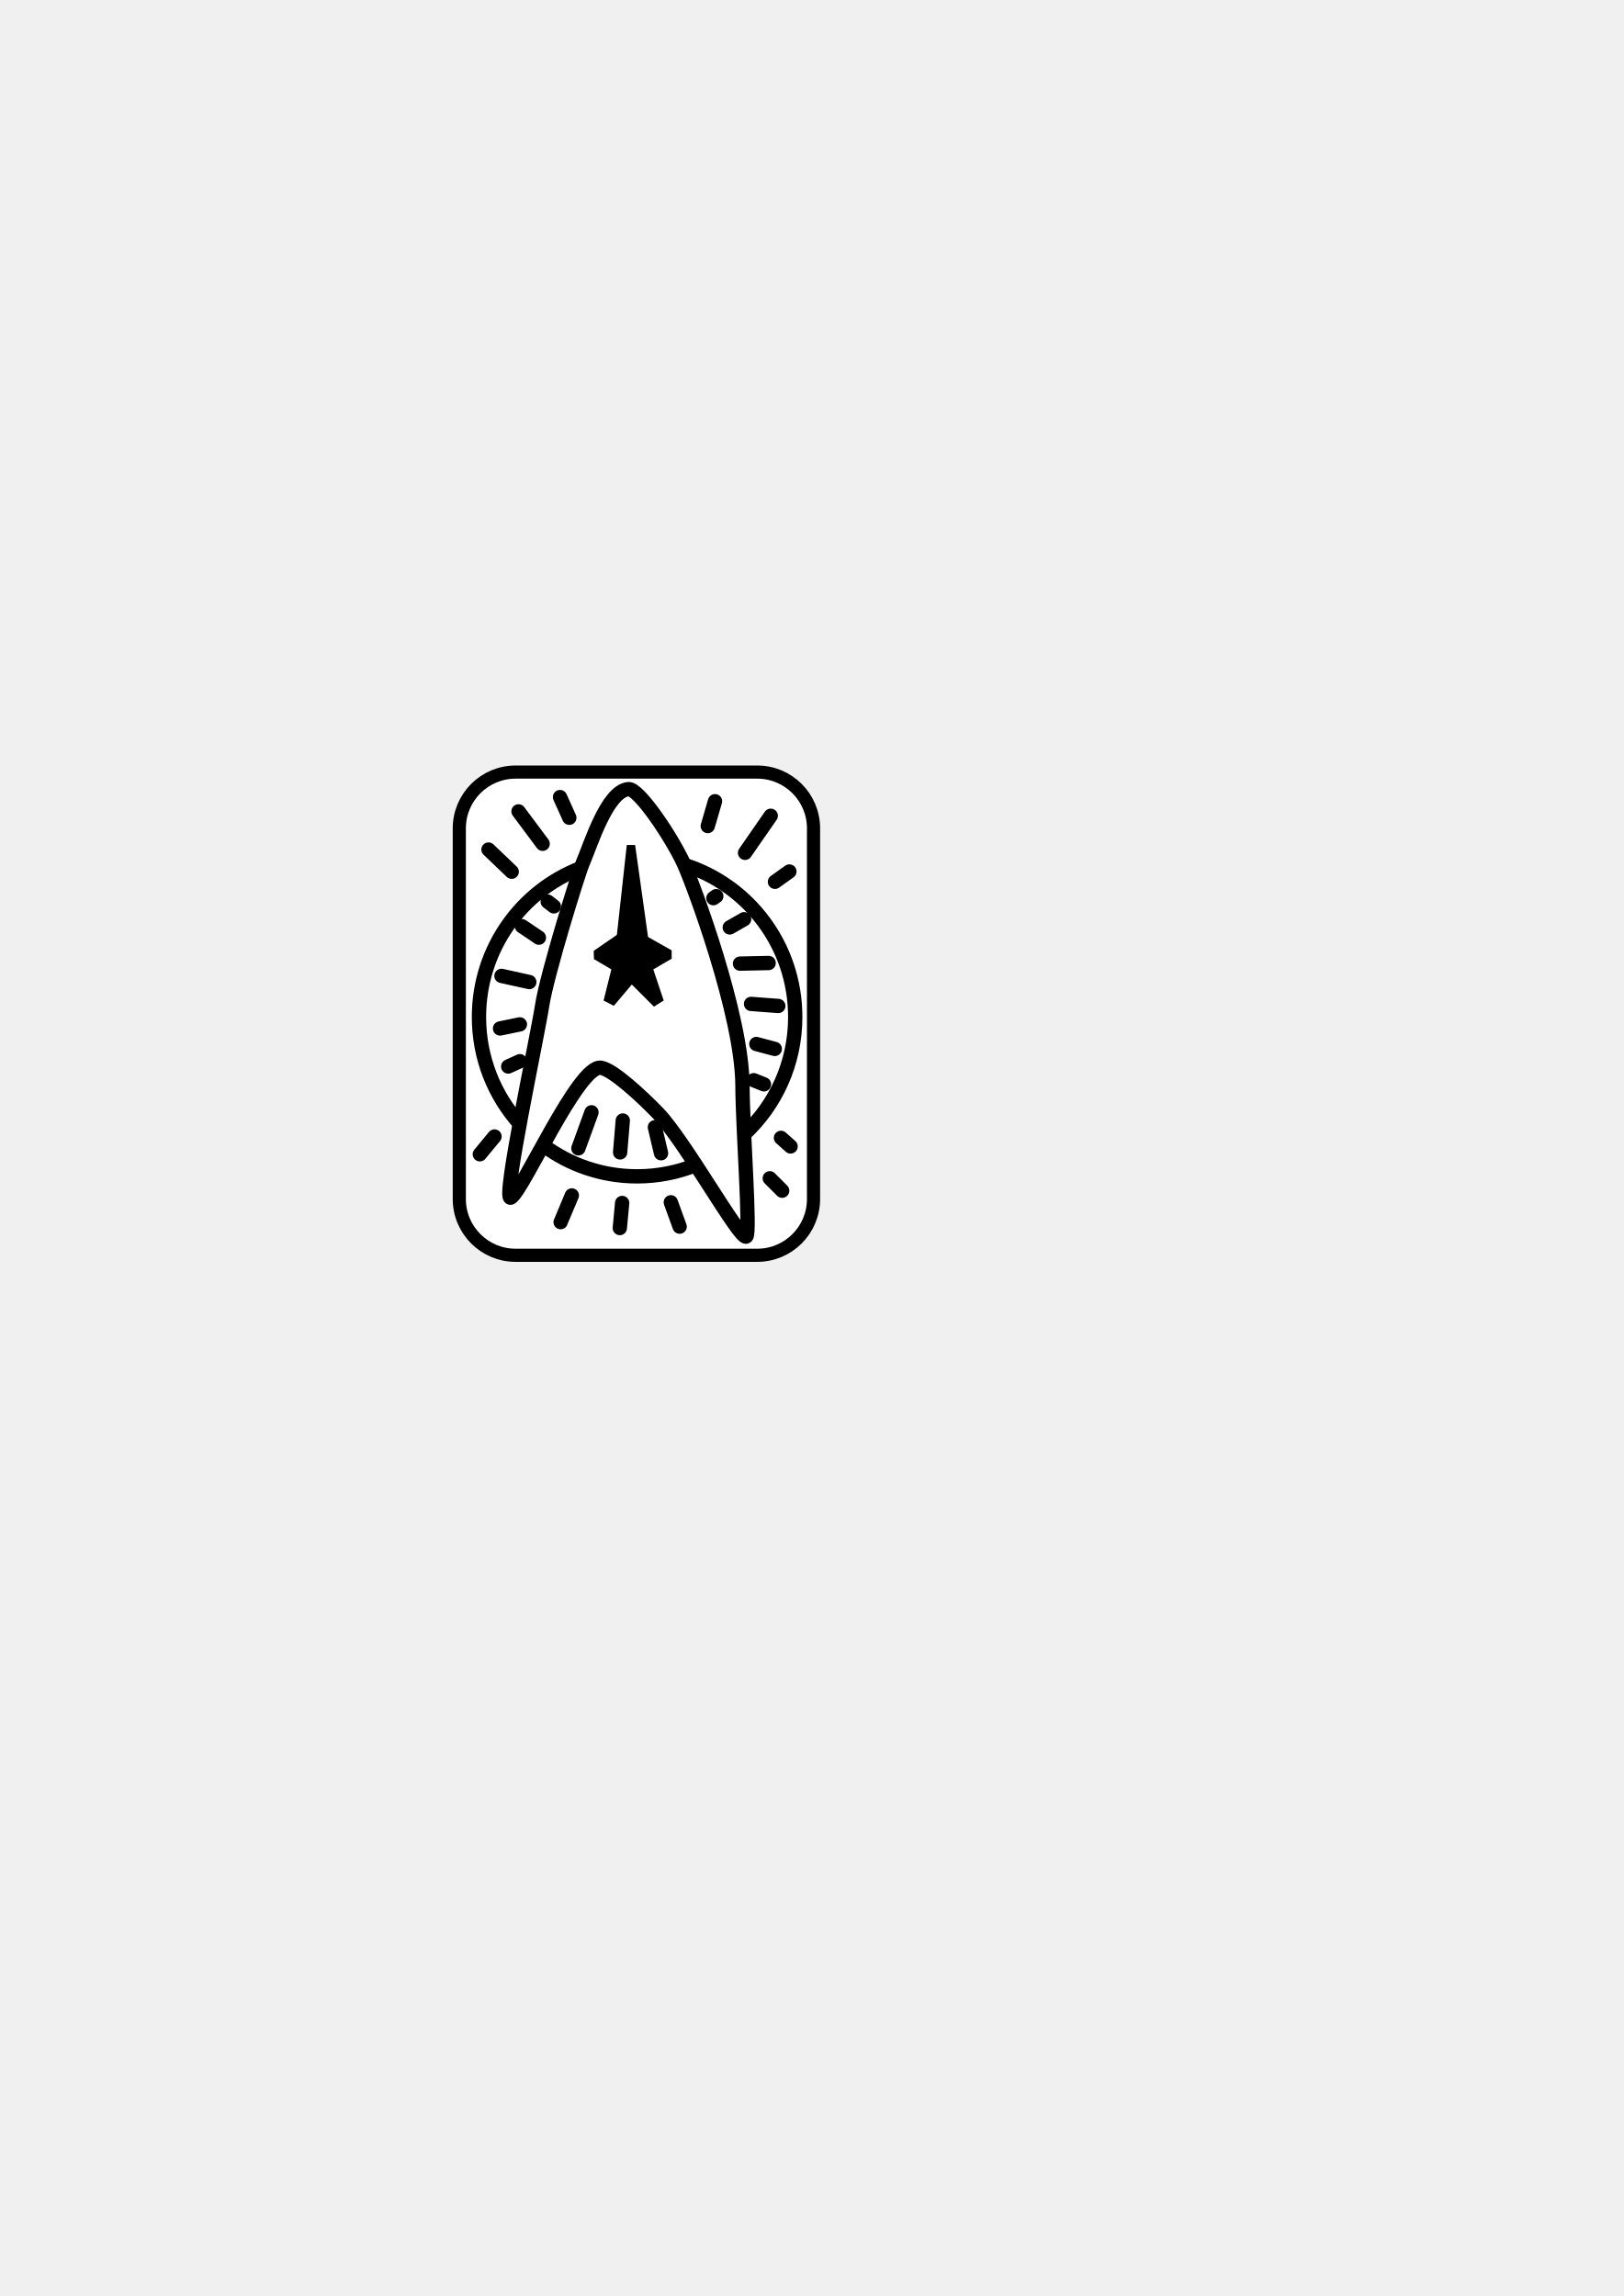
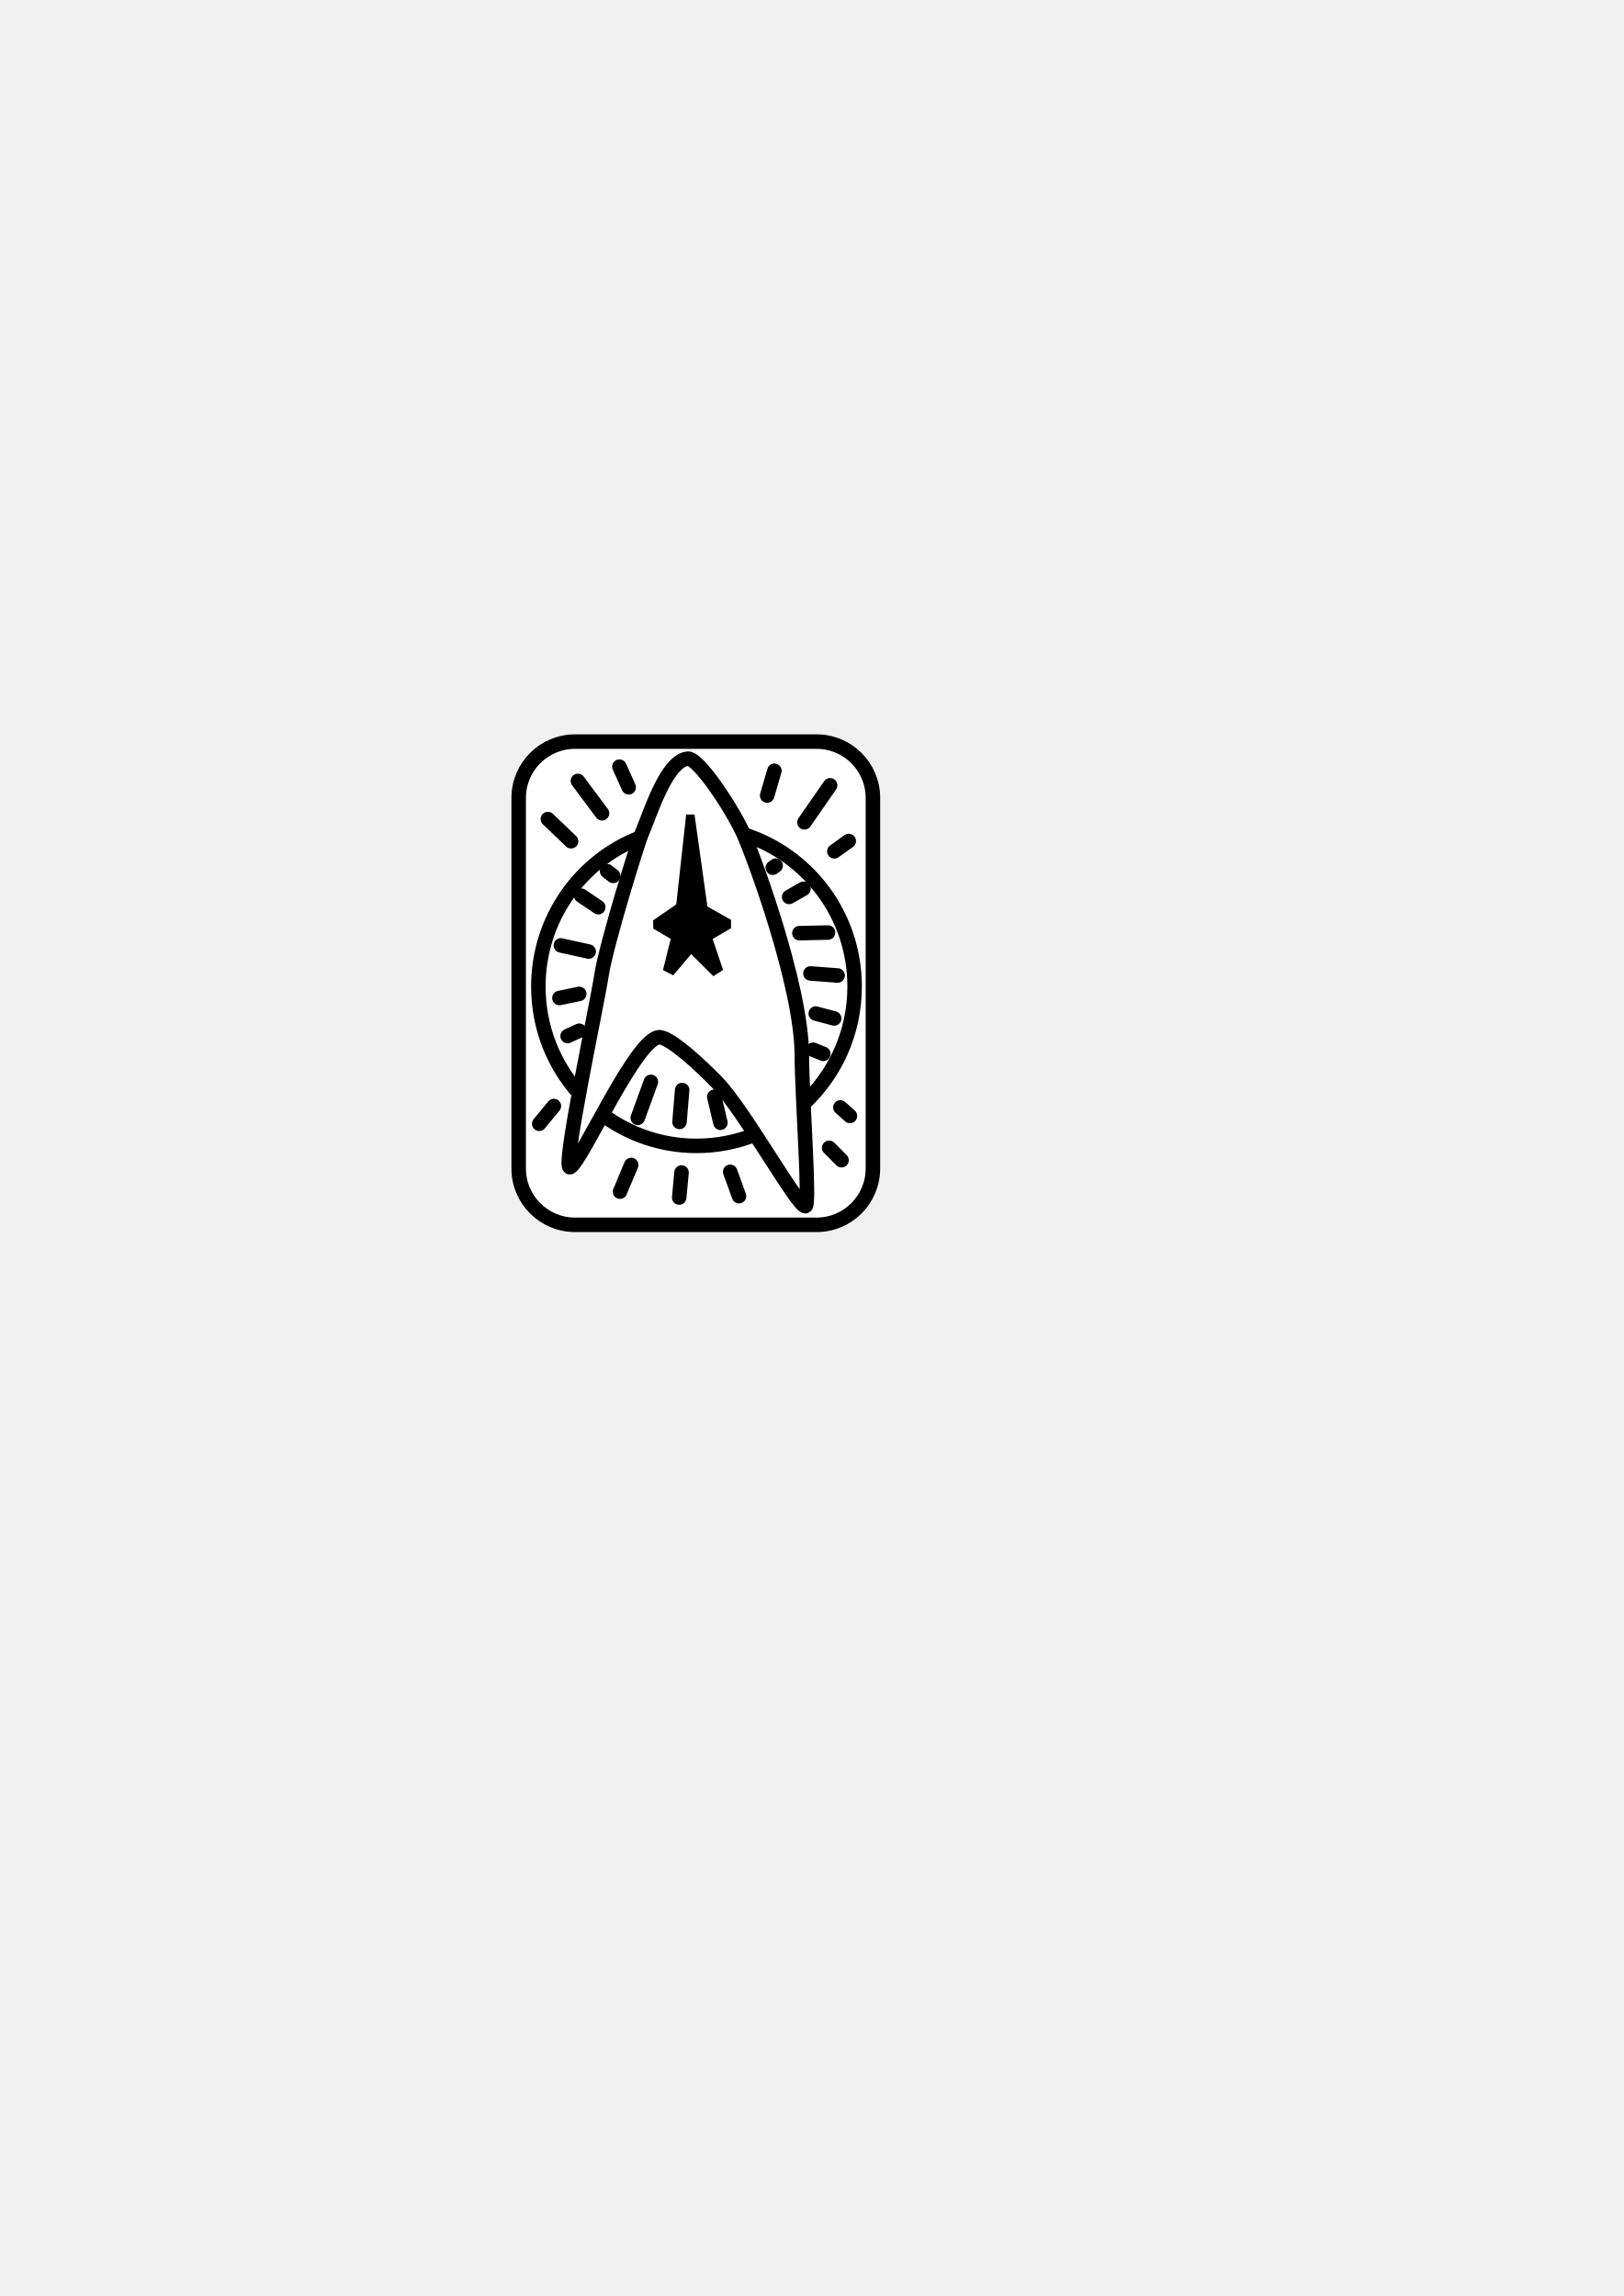
<svg xmlns="http://www.w3.org/2000/svg" width="210mm" height="297mm" id="svg4579" version="1.1">
  <defs id="defs4581" />
  <g id="layer1">
    <g transform="matrix(-1,0,0,1,767.4286,-73.78105)" id="g3649">
-       <rect style="fill:#ffffff;fill-opacity:1;fill-rule:nonzero;stroke:#000000;stroke-width:6.426;stroke-linecap:round;stroke-linejoin:round;stroke-miterlimit:10;stroke-opacity:1;stroke-dasharray:none" id="rect5014" width="173.155" height="236.247" x="-542.912" y="451.251" transform="scale(-1,1)" ry="27.53" />
-       <path style="fill:none;stroke:#000000;stroke-width:7;stroke-miterlimit:10;stroke-opacity:1" d="M 284.049 424.347 C 254.871 435.486 234.129 463.911 234.129 497.219 L 234.129 497.219 C 234.129 517.286 241.658 535.581 254.025 549.392 " id="path11213" transform="matrix(-1,0,0,1,767.4286,73.78105)" />
-       <path id="path3588-8" d="m 460.301,459.6 c -5,-0.7 -21.3,23.6 -27.3,36.8 -4.4,9.7 -28.3,73.5 -28.5,108 -0.1,21.8 -4.1,73.3 -1.8,74 3.4,1 29.8,-46.5 43,-60.3 8,-8.3 22.1,-21.4 28,-22.3 11,-1.5 38.1,60.2 44,63.5 4.5,2.5 -12.9,-78.4 -15.3,-94 -2.3,-15 -18,-65.7 -19.8,-69.5 -3.8,-8.7 -11.8,-35.2 -22.3,-36.2 z" stroke-miterlimit="10" style="fill:#ffffff;stroke:#000000;stroke-width:7;stroke-miterlimit:10;stroke-opacity:1" />
-       <path style="fill:none;stroke:#000000;stroke-width:7;stroke-miterlimit:10;stroke-opacity:1" d="M 363.769 554.545 C 379.114 540.308 388.729 519.895 388.729 497.219 C 388.729 462.308 365.941 432.761 334.538 422.86 " id="path11209" transform="matrix(-1,0,0,1,767.4286,73.78105)" />
-       <path style="fill:none;stroke:#000000;stroke-width:7;stroke-miterlimit:10;stroke-opacity:1" d="M 265.411 559.817 C 278.268 569.432 294.189 575.119 311.429 575.119 C 321.528 575.119 331.176 573.167 340.019 569.617 " id="path11205" transform="matrix(-1,0,0,1,767.4286,73.78105)" />
-       <g id="g3590" style="stroke:#000000;stroke-opacity:1;fill:#000000;fill-opacity:1">
-         <path style="fill:#000000;stroke:#000000;stroke-opacity:1;fill-opacity:1" d="m 457.4,487.4 3.2,0 5.6,50.9 -15.9,-0.3 z" id="polygon3592" />
+       <g transform="matrix(-1,0,0,1,894.5191,-157.6284)" id="g10542">
+         <rect ry="27.53" y="593.981" x="380.634" height="236.247" width="173.155" id="rect5014-3" style="fill:#ffffff;fill-opacity:1;fill-rule:nonzero;stroke:#000000;stroke-width:7.087;stroke-linecap:round;stroke-linejoin:round;stroke-miterlimit:7.677;stroke-opacity:1;stroke-dasharray:none" />
+         <path id="path11213-0" d="m 440.166,640.859 c -29.177,11.139 -49.92,39.565 -49.92,72.872 l 0,0 c 0,20.067 7.529,38.362 19.896,52.173" style="fill:none;stroke:#000000;stroke-width:7.087;stroke-miterlimit:7.677;stroke-opacity:1;stroke-dasharray:none" />
+         <path style="fill:#ffffff;stroke:#000000;stroke-width:7.087;stroke-miterlimit:7.677;stroke-opacity:1;stroke-dasharray:none" stroke-miterlimit="10" d="m 463.245,602.33 c 5,-0.7 21.3,23.6 27.3,36.8 4.4,9.7 28.3,73.5 28.5,108 0.1,21.8 4.1,73.3 1.8,74 -3.4,1 -29.8,-46.5 -43,-60.3 -8,-8.3 -22.1,-21.4 -28,-22.3 -11,-1.5 -38.1,60.2 -44,63.5 -4.5,2.5 12.9,-78.4 15.3,-94 2.3,-15 18,-65.7 19.8,-69.5 3.8,-8.7 11.8,-35.2 22.3,-36.2 z" id="path3588-8-8" />
+         <path id="path11209-6" d="m 519.887,771.056 c 15.345,-14.236 24.959,-34.649 24.959,-57.326 0,-34.911 -22.788,-64.458 -54.191,-74.359" style="fill:none;stroke:#000000;stroke-width:7.087;stroke-miterlimit:7.677;stroke-opacity:1;stroke-dasharray:none" />
+         <path id="path11205-6" d="m 421.529,776.329 c 12.857,9.614 28.778,15.302 46.017,15.302 10.1,0 19.747,-1.952 28.591,-5.502" style="fill:none;stroke:#000000;stroke-width:7.087;stroke-miterlimit:7.677;stroke-opacity:1;stroke-dasharray:none" />
+         <g style="fill:#000000;fill-opacity:1;stroke:#000000;stroke-opacity:1" id="g3590-0" transform="matrix(-1,0,0,1,923.5463,142.7307)">
+           <path id="polygon3592-2" d="m 457.4,487.4 3.2,0 5.6,50.9 -15.9,-0.3 z" style="fill:#000000;fill-opacity:1;stroke:#000000;stroke-opacity:1" />
+         </g>
+         <g style="fill:#000000;fill-opacity:1;stroke:#000000;stroke-opacity:1" id="g3594-1" transform="matrix(-1,0,0,1,923.5463,142.7307)">
+           <path id="polygon3596-7" d="m 476.7,538.9 -0.1,3.5 -18.8,11.1 0.9,-27 z" style="fill:#000000;fill-opacity:1;stroke:#000000;stroke-opacity:1" />
+         </g>
+         <g style="fill:#000000;fill-opacity:1;stroke:#000000;stroke-opacity:1" id="g3598-6" transform="matrix(-1,0,0,1,923.5463,142.7307)">
+           <path id="polygon3600-9" d="m 439.6,542.2 0,-3.5 20.5,-11.6 -0.1,27 z" style="fill:#000000;fill-opacity:1;stroke:#000000;stroke-opacity:1" />
+         </g>
+         <g style="fill:#000000;fill-opacity:1;stroke:#000000;stroke-opacity:1" id="g3602-7" transform="matrix(-1,0,0,1,923.5463,142.7307)">
+           <path id="polygon3604-7" d="m 471.8,562.7 -4.3,2.2 -12.6,-14.9 12.2,-6.2 z" style="fill:#000000;fill-opacity:1;stroke:#000000;stroke-opacity:1" />
+         </g>
+         <g style="fill:#000000;fill-opacity:1;stroke:#000000;stroke-opacity:1" id="g3606-1" transform="matrix(-1,0,0,1,923.5463,142.7307)">
+           <path id="polygon3608-0" d="m 447.7,565.3 -4.1,-2.6 6.2,-18.5 11.7,7.3 z" style="fill:#000000;fill-opacity:1;stroke:#000000;stroke-opacity:1" />
+         </g>
+         <path id="line3610-8" d="m 536.546,708.331 -13.3,-1" style="fill:none;stroke:#000000;stroke-width:7.087;stroke-linecap:round;stroke-miterlimit:7.677;stroke-opacity:1;stroke-dasharray:none" />
+         <path id="line3612-1" d="m 531.846,687.331 -14,0.3" style="fill:none;stroke:#000000;stroke-width:7.087;stroke-linecap:round;stroke-miterlimit:7.677;stroke-opacity:1;stroke-dasharray:none" />
+         <path id="line3614-4" d="m 519.846,665.931 -7,4" style="fill:none;stroke:#000000;stroke-width:7.087;stroke-linecap:round;stroke-miterlimit:7.677;stroke-opacity:1;stroke-dasharray:none" />
+         <path id="line3616-7" d="m 534.846,729.331 -9,-2.4" style="fill:none;stroke:#000000;stroke-width:7.087;stroke-linecap:round;stroke-miterlimit:7.677;stroke-opacity:1;stroke-dasharray:none" />
+         <path id="line3618-5" d="m 506.246,654.631 -1.4,1" style="fill:none;stroke:#000000;stroke-width:7.087;stroke-linecap:round;stroke-miterlimit:7.677;stroke-opacity:1;stroke-dasharray:none" />
+         <path id="line3620-0" d="m 529.546,746.631 -5,-2" style="fill:none;stroke:#000000;stroke-width:7.087;stroke-linecap:round;stroke-miterlimit:7.677;stroke-opacity:1;stroke-dasharray:none" />
+         <path id="line3622-0" d="m 479.246,780.331 -3,-12.7" style="fill:none;stroke:#000000;stroke-width:7.087;stroke-linecap:round;stroke-miterlimit:7.677;stroke-opacity:1;stroke-dasharray:none" />
+         <path id="line3624-4" d="m 459.246,779.931 1.3,-15.6" style="fill:none;stroke:#000000;stroke-width:7.087;stroke-linecap:round;stroke-miterlimit:7.677;stroke-opacity:1;stroke-dasharray:none" />
+         <path id="line3626-7" d="m 438.846,777.931 6.4,-17.6" style="fill:none;stroke:#000000;stroke-width:7.087;stroke-linecap:round;stroke-miterlimit:7.677;stroke-opacity:1;stroke-dasharray:none" />
+         <path id="line3628-2" d="m 419.546,674.931 -8.3,-5.6" style="fill:none;stroke:#000000;stroke-width:7.087;stroke-linecap:round;stroke-miterlimit:7.677;stroke-opacity:1;stroke-dasharray:none" />
+         <path id="line3630-6" d="m 414.846,696.631 -13.6,-3" style="fill:none;stroke:#000000;stroke-width:7.087;stroke-linecap:round;stroke-miterlimit:7.677;stroke-opacity:1;stroke-dasharray:none" />
+         <path id="line3632-1" d="m 410.246,717.331 -9.7,2" style="fill:none;stroke:#000000;stroke-width:7.087;stroke-linecap:round;stroke-miterlimit:7.677;stroke-opacity:1;stroke-dasharray:none" />
+         <path id="line3634-7" d="m 410.246,735.331 -5.7,2.6" style="fill:none;stroke:#000000;stroke-width:7.087;stroke-linecap:round;stroke-miterlimit:7.677;stroke-opacity:1;stroke-dasharray:none" />
+         <path id="line3636-6" d="m 426.846,659.631 -3,-2.3" style="fill:none;stroke:#000000;stroke-width:7.087;stroke-linecap:round;stroke-miterlimit:7.677;stroke-opacity:1;stroke-dasharray:none" />
+         <path id="path5018-4" d="m 534.936,647.62 7.05,-5.03" style="fill:none;stroke:#000000;stroke-width:7.087;stroke-linecap:round;stroke-linejoin:miter;stroke-miterlimit:7.677;stroke-opacity:1;stroke-dasharray:none" />
+         <path id="path5020-4" d="M 406.251,642.699 394.899,631.853" style="fill:none;stroke:#000000;stroke-width:7.087;stroke-linecap:round;stroke-linejoin:miter;stroke-miterlimit:7.677;stroke-opacity:1;stroke-dasharray:none" />
+         <path id="path5024-1" d="m 435.637,800.962 c -5.352,12.845 -5.474,13.05 -5.474,13.05" style="fill:none;stroke:#000000;stroke-width:7.087;stroke-linecap:round;stroke-linejoin:miter;stroke-miterlimit:7.677;stroke-opacity:1;stroke-dasharray:none" />
+         <path id="path5026-6" d="m 460.24,804.643 -1.143,12.254" style="fill:none;stroke:#000000;stroke-width:7.087;stroke-linecap:round;stroke-linejoin:miter;stroke-miterlimit:7.677;stroke-opacity:1;stroke-dasharray:none" />
+         <path id="path5028-4" d="m 484.027,804.318 4.317,11.893" style="fill:none;stroke:#000000;stroke-width:7.087;stroke-linecap:round;stroke-linejoin:miter;stroke-miterlimit:7.677;stroke-opacity:1;stroke-dasharray:none" />
+         <path id="path5032-9" d="m 397.848,772.141 -7.173,8.688" style="fill:none;stroke:#000000;stroke-width:7.087;stroke-linecap:round;stroke-linejoin:miter;stroke-miterlimit:7.677;stroke-opacity:1;stroke-dasharray:none" />
+         <path id="path5034-2" d="m 421.37,629.03 -11.792,-15.833" style="fill:none;stroke:#000000;stroke-width:7.087;stroke-linecap:round;stroke-linejoin:miter;stroke-miterlimit:7.677;stroke-opacity:1;stroke-dasharray:none" />
+         <path id="path5036-6" d="m 520.314,633.452 12.554,-18.11" style="fill:none;stroke:#000000;stroke-width:7.087;stroke-linecap:round;stroke-linejoin:miter;stroke-miterlimit:7.677;stroke-opacity:1;stroke-dasharray:none" />
+         <path id="path5038-1" d="m 429.869,606.214 4.546,10.102" style="fill:none;stroke:#000000;stroke-width:7.087;stroke-linecap:round;stroke-linejoin:miter;stroke-miterlimit:7.677;stroke-opacity:1;stroke-dasharray:none" />
+         <path id="path5040-6" d="m 505.631,608.234 -3.536,12.122" style="fill:none;stroke:#000000;stroke-width:7.087;stroke-linecap:round;stroke-linejoin:miter;stroke-miterlimit:7.677;stroke-opacity:1;stroke-dasharray:none" />
+         <path id="path5042-3" d="m 537.884,772.817 4.689,4.184" style="fill:none;stroke:#000000;stroke-width:7.087;stroke-linecap:round;stroke-linejoin:miter;stroke-miterlimit:7.677;stroke-opacity:1;stroke-dasharray:none" />
+         <path id="path5048-7" d="m 532.4,792.587 6.061,6.061" style="fill:none;stroke:#000000;stroke-width:7.087;stroke-linecap:round;stroke-linejoin:miter;stroke-miterlimit:7.677;stroke-opacity:1;stroke-dasharray:none" />
      </g>
-       <g id="g3594" style="stroke:#000000;stroke-opacity:1;fill:#000000;fill-opacity:1">
-         <path style="fill:#000000;stroke:#000000;stroke-opacity:1;fill-opacity:1" d="m 476.7,538.9 -0.1,3.5 -18.8,11.1 0.9,-27 z" id="polygon3596" />
-       </g>
-       <g id="g3598" style="stroke:#000000;stroke-opacity:1;fill:#000000;fill-opacity:1">
-         <path style="fill:#000000;stroke:#000000;stroke-opacity:1;fill-opacity:1" d="m 439.6,542.2 0,-3.5 20.5,-11.6 -0.1,27 z" id="polygon3600" />
-       </g>
-       <g id="g3602" style="stroke:#000000;stroke-opacity:1;fill:#000000;fill-opacity:1">
-         <path style="fill:#000000;stroke:#000000;stroke-opacity:1;fill-opacity:1" d="m 471.8,562.7 -4.3,2.2 -12.6,-14.9 12.2,-6.2 z" id="polygon3604" />
-       </g>
-       <g id="g3606" style="stroke:#000000;stroke-opacity:1;fill:#000000;fill-opacity:1">
-         <path style="fill:#000000;stroke:#000000;stroke-opacity:1;fill-opacity:1" d="m 447.7,565.3 -4.1,-2.6 6.2,-18.5 11.7,7.3 z" id="polygon3608" />
-       </g>
-       <path style="fill:none;stroke:#000000;stroke-width:7;stroke-linecap:round;stroke-miterlimit:10;stroke-opacity:1" d="m 387,565.6 13.3,-1" id="line3610" />
-       <path style="fill:none;stroke:#000000;stroke-width:7;stroke-linecap:round;stroke-miterlimit:10;stroke-opacity:1" d="m 391.7,544.6 14,0.3" id="line3612" />
-       <path style="fill:none;stroke:#000000;stroke-width:7;stroke-linecap:round;stroke-miterlimit:10;stroke-opacity:1" d="m 403.7,523.2 7,4" id="line3614" />
-       <path style="fill:none;stroke:#000000;stroke-width:7;stroke-linecap:round;stroke-miterlimit:10;stroke-opacity:1" d="m 388.7,586.6 9,-2.4" id="line3616" />
-       <path style="fill:none;stroke:#000000;stroke-width:7;stroke-linecap:round;stroke-miterlimit:10;stroke-opacity:1" d="m 417.3,511.9 1.4,1" id="line3618" />
-       <path style="fill:none;stroke:#000000;stroke-width:7;stroke-linecap:round;stroke-miterlimit:10;stroke-opacity:1" d="m 394,603.9 5,-2" id="line3620" />
-       <path style="fill:none;stroke:#000000;stroke-width:7;stroke-linecap:round;stroke-miterlimit:10;stroke-opacity:1" d="m 444.3,637.6 3,-12.7" id="line3622" />
-       <path style="fill:none;stroke:#000000;stroke-width:7;stroke-linecap:round;stroke-miterlimit:10;stroke-opacity:1" d="M 464.3,637.2 463,621.6" id="line3624" />
-       <path style="fill:none;stroke:#000000;stroke-width:7;stroke-linecap:round;stroke-miterlimit:10;stroke-opacity:1" d="m 484.7,635.2 -6.4,-17.6" id="line3626" />
-       <path style="fill:none;stroke:#000000;stroke-width:7;stroke-linecap:round;stroke-miterlimit:10;stroke-opacity:1" d="m 504,532.2 8.3,-5.6" id="line3628" />
-       <path style="fill:none;stroke:#000000;stroke-width:7;stroke-linecap:round;stroke-miterlimit:10;stroke-opacity:1" d="m 508.7,553.9 13.6,-3" id="line3630" />
-       <path style="fill:none;stroke:#000000;stroke-width:7;stroke-linecap:round;stroke-miterlimit:10;stroke-opacity:1" d="m 513.3,574.6 9.7,2" id="line3632" />
-       <path style="fill:none;stroke:#000000;stroke-width:7;stroke-linecap:round;stroke-miterlimit:10;stroke-opacity:1" d="M 513.3,592.6 519,595.2" id="line3634" />
-       <path style="fill:none;stroke:#000000;stroke-width:7;stroke-linecap:round;stroke-miterlimit:10;stroke-opacity:1" d="m 496.7,516.9 3,-2.3" id="line3636" />
-       <path style="fill:none;stroke:#000000;stroke-width:7.002;stroke-linecap:round;stroke-linejoin:miter;stroke-miterlimit:4;stroke-opacity:1;stroke-dasharray:none" d="m 388.611,504.889 -7.05,-5.03" id="path5018" />
-       <path style="fill:none;stroke:#000000;stroke-width:7.002;stroke-linecap:round;stroke-linejoin:miter;stroke-miterlimit:4;stroke-opacity:1;stroke-dasharray:none" d="m 517.296,499.969 11.352,-10.847" id="path5020" />
-       <path style="fill:none;stroke:#000000;stroke-width:7.002;stroke-linecap:round;stroke-linejoin:miter;stroke-miterlimit:4;stroke-opacity:1;stroke-dasharray:none" d="m 487.91,658.231 c 5.352,12.845 5.474,13.05 5.474,13.05" id="path5024" />
-       <path style="fill:none;stroke:#000000;stroke-width:7.002;stroke-linecap:round;stroke-linejoin:miter;stroke-miterlimit:4;stroke-opacity:1;stroke-dasharray:none" d="m 463.306,661.912 1.143,12.254" id="path5026" />
-       <path style="fill:none;stroke:#000000;stroke-width:7.002;stroke-linecap:round;stroke-linejoin:miter;stroke-miterlimit:4;stroke-opacity:1;stroke-dasharray:none" d="m 439.52,661.587 -4.317,11.893" id="path5028" />
-       <path style="fill:none;stroke:#000000;stroke-width:7.002;stroke-linecap:round;stroke-linejoin:miter;stroke-miterlimit:4;stroke-opacity:1;stroke-dasharray:none" d="m 525.699,629.411 7.173,8.688" id="path5032" />
-       <path style="fill:none;stroke:#000000;stroke-width:7.002;stroke-linecap:round;stroke-linejoin:miter;stroke-miterlimit:4;stroke-opacity:1;stroke-dasharray:none" d="m 502.176,486.299 11.792,-15.833" id="path5034" />
-       <path style="fill:none;stroke:#000000;stroke-width:7.002;stroke-linecap:round;stroke-linejoin:miter;stroke-miterlimit:4;stroke-opacity:1;stroke-dasharray:none" d="M 403.232,490.721 390.678,472.611" id="path5036" />
-       <path style="fill:none;stroke:#000000;stroke-width:7.002;stroke-linecap:round;stroke-linejoin:miter;stroke-miterlimit:4;stroke-opacity:1;stroke-dasharray:none" d="m 493.677,463.483 -4.546,10.102" id="path5038" />
-       <path style="fill:none;stroke:#000000;stroke-width:7.002;stroke-linecap:round;stroke-linejoin:miter;stroke-miterlimit:4;stroke-opacity:1;stroke-dasharray:none" d="m 417.916,465.504 3.536,12.122" id="path5040" />
-       <path style="fill:none;stroke:#000000;stroke-width:7.002;stroke-linecap:round;stroke-linejoin:miter;stroke-miterlimit:4;stroke-opacity:1;stroke-dasharray:none" d="m 385.663,630.087 -4.689,4.184" id="path5042" />
-       <path style="fill:none;stroke:#000000;stroke-width:7.002;stroke-linecap:round;stroke-linejoin:miter;stroke-miterlimit:4;stroke-opacity:1;stroke-dasharray:none" d="m 391.147,649.856 -6.061,6.061" id="path5048" />
    </g>
  </g>
</svg>
